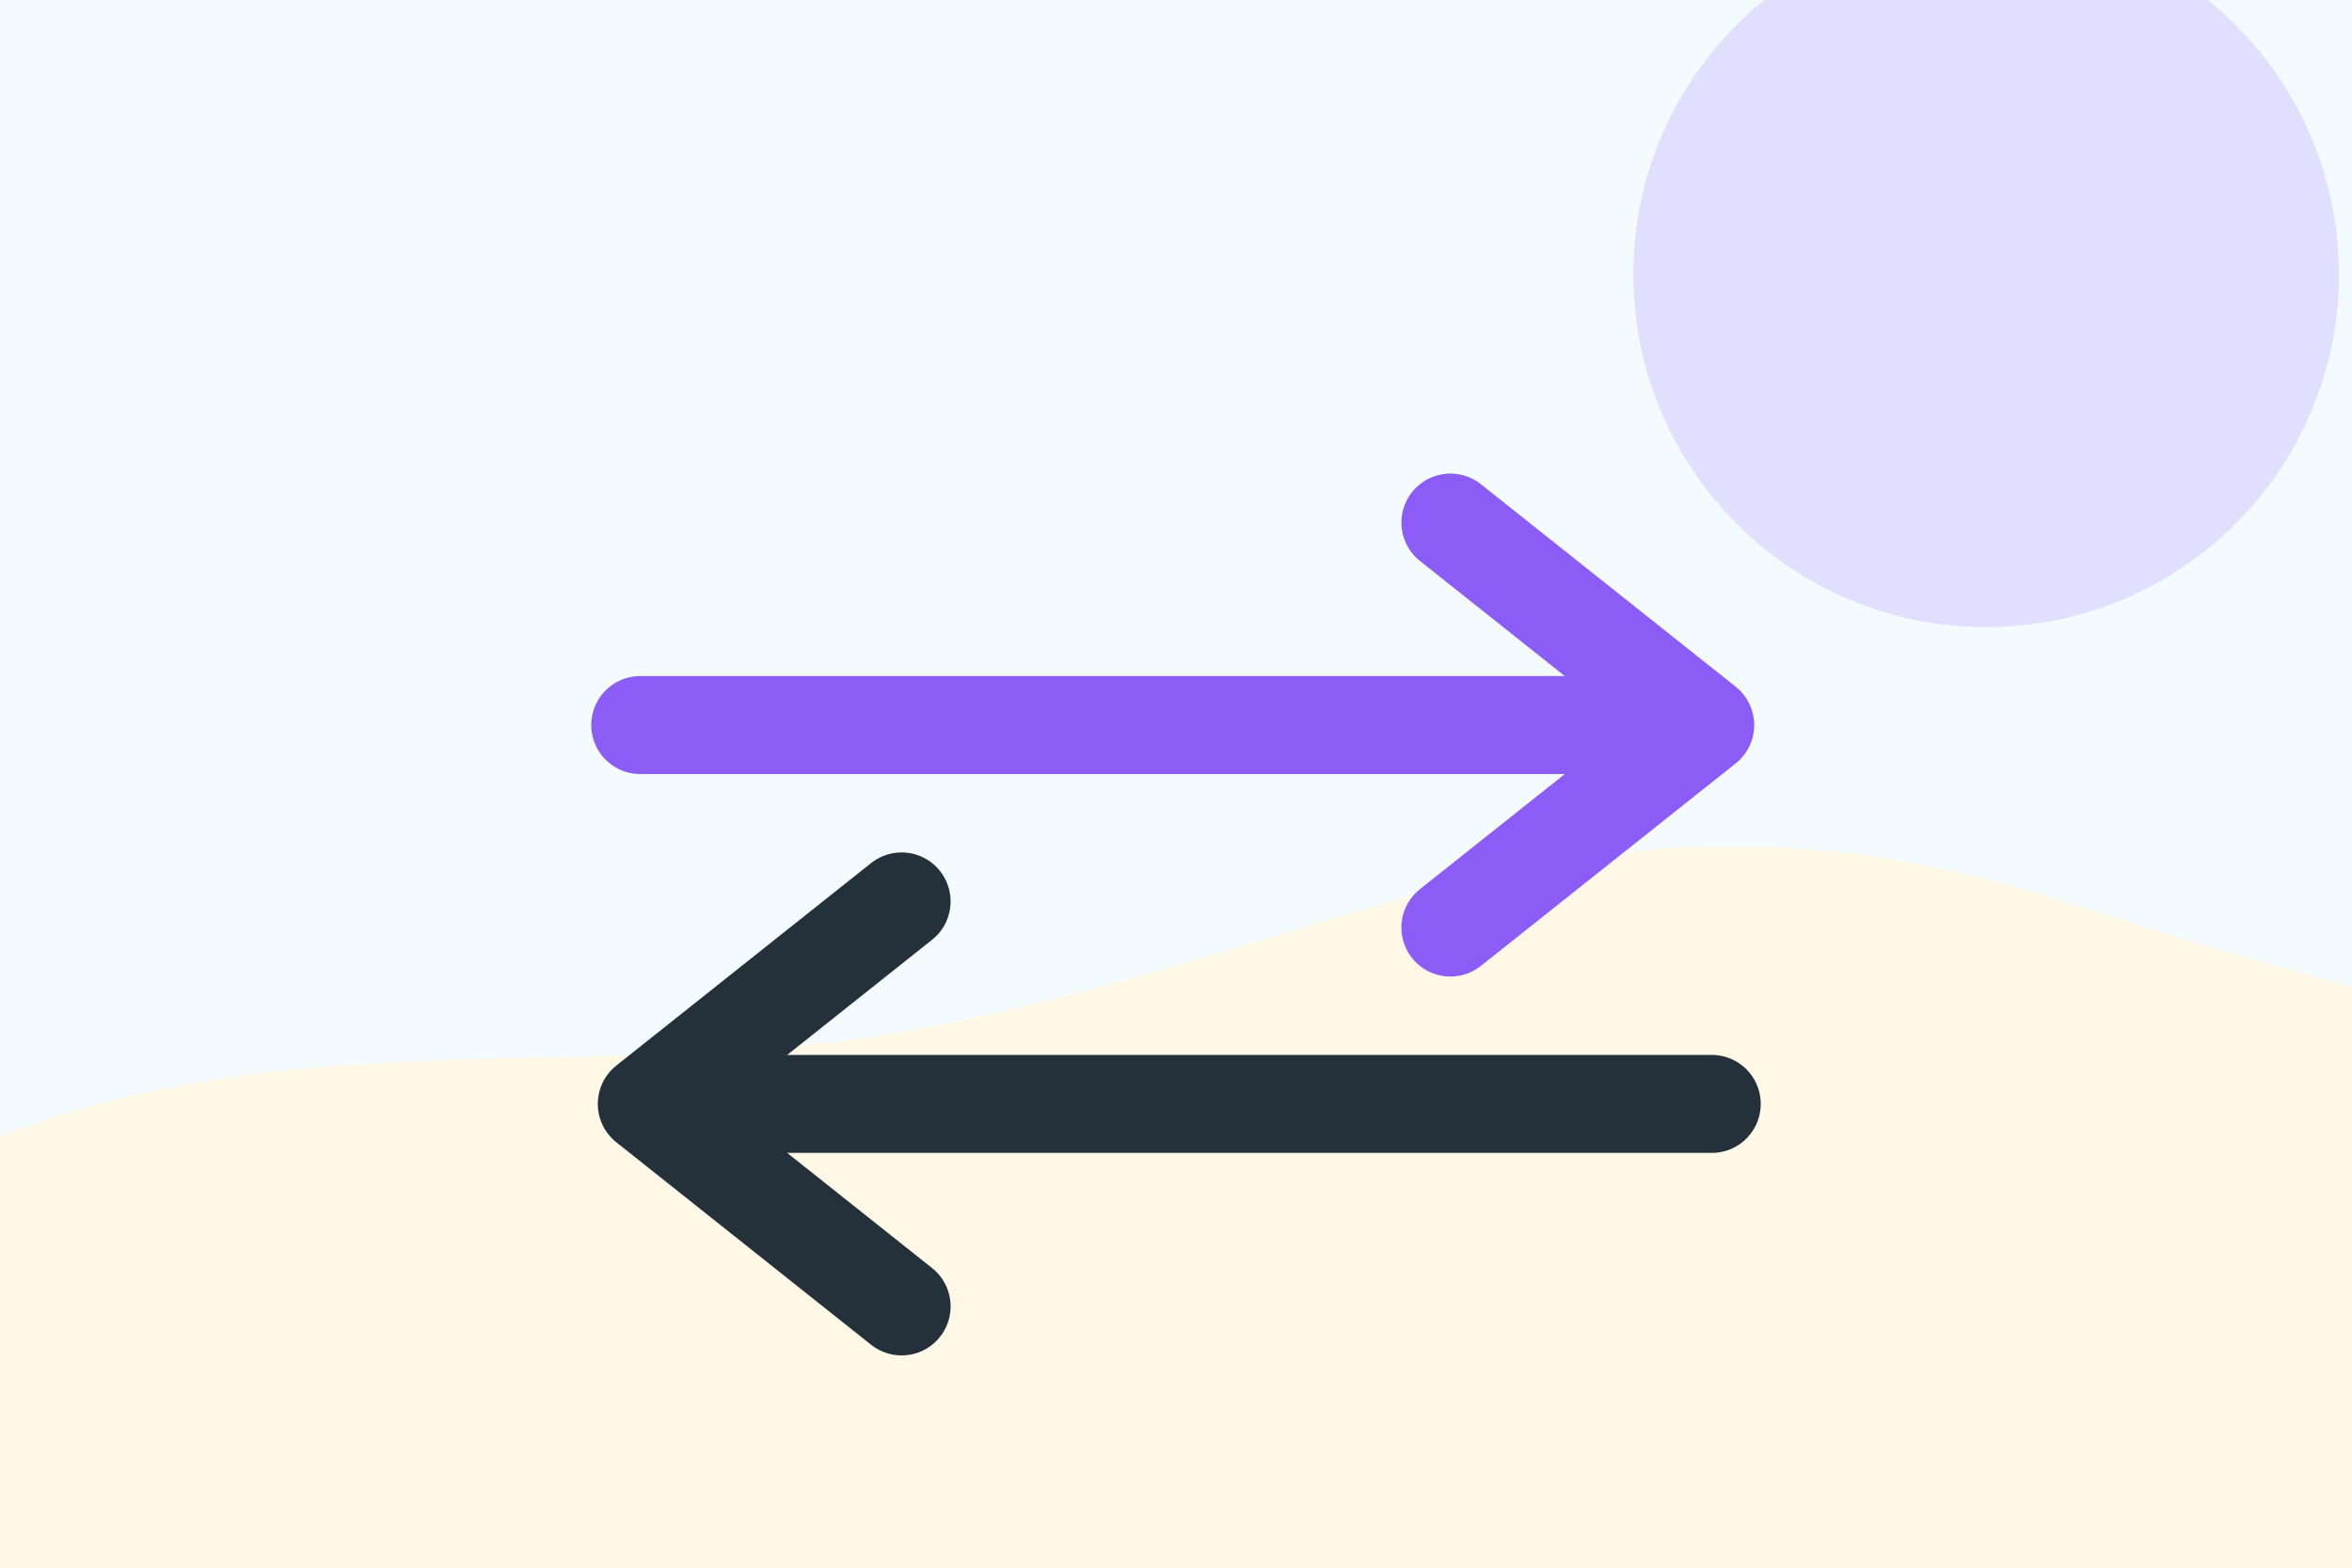
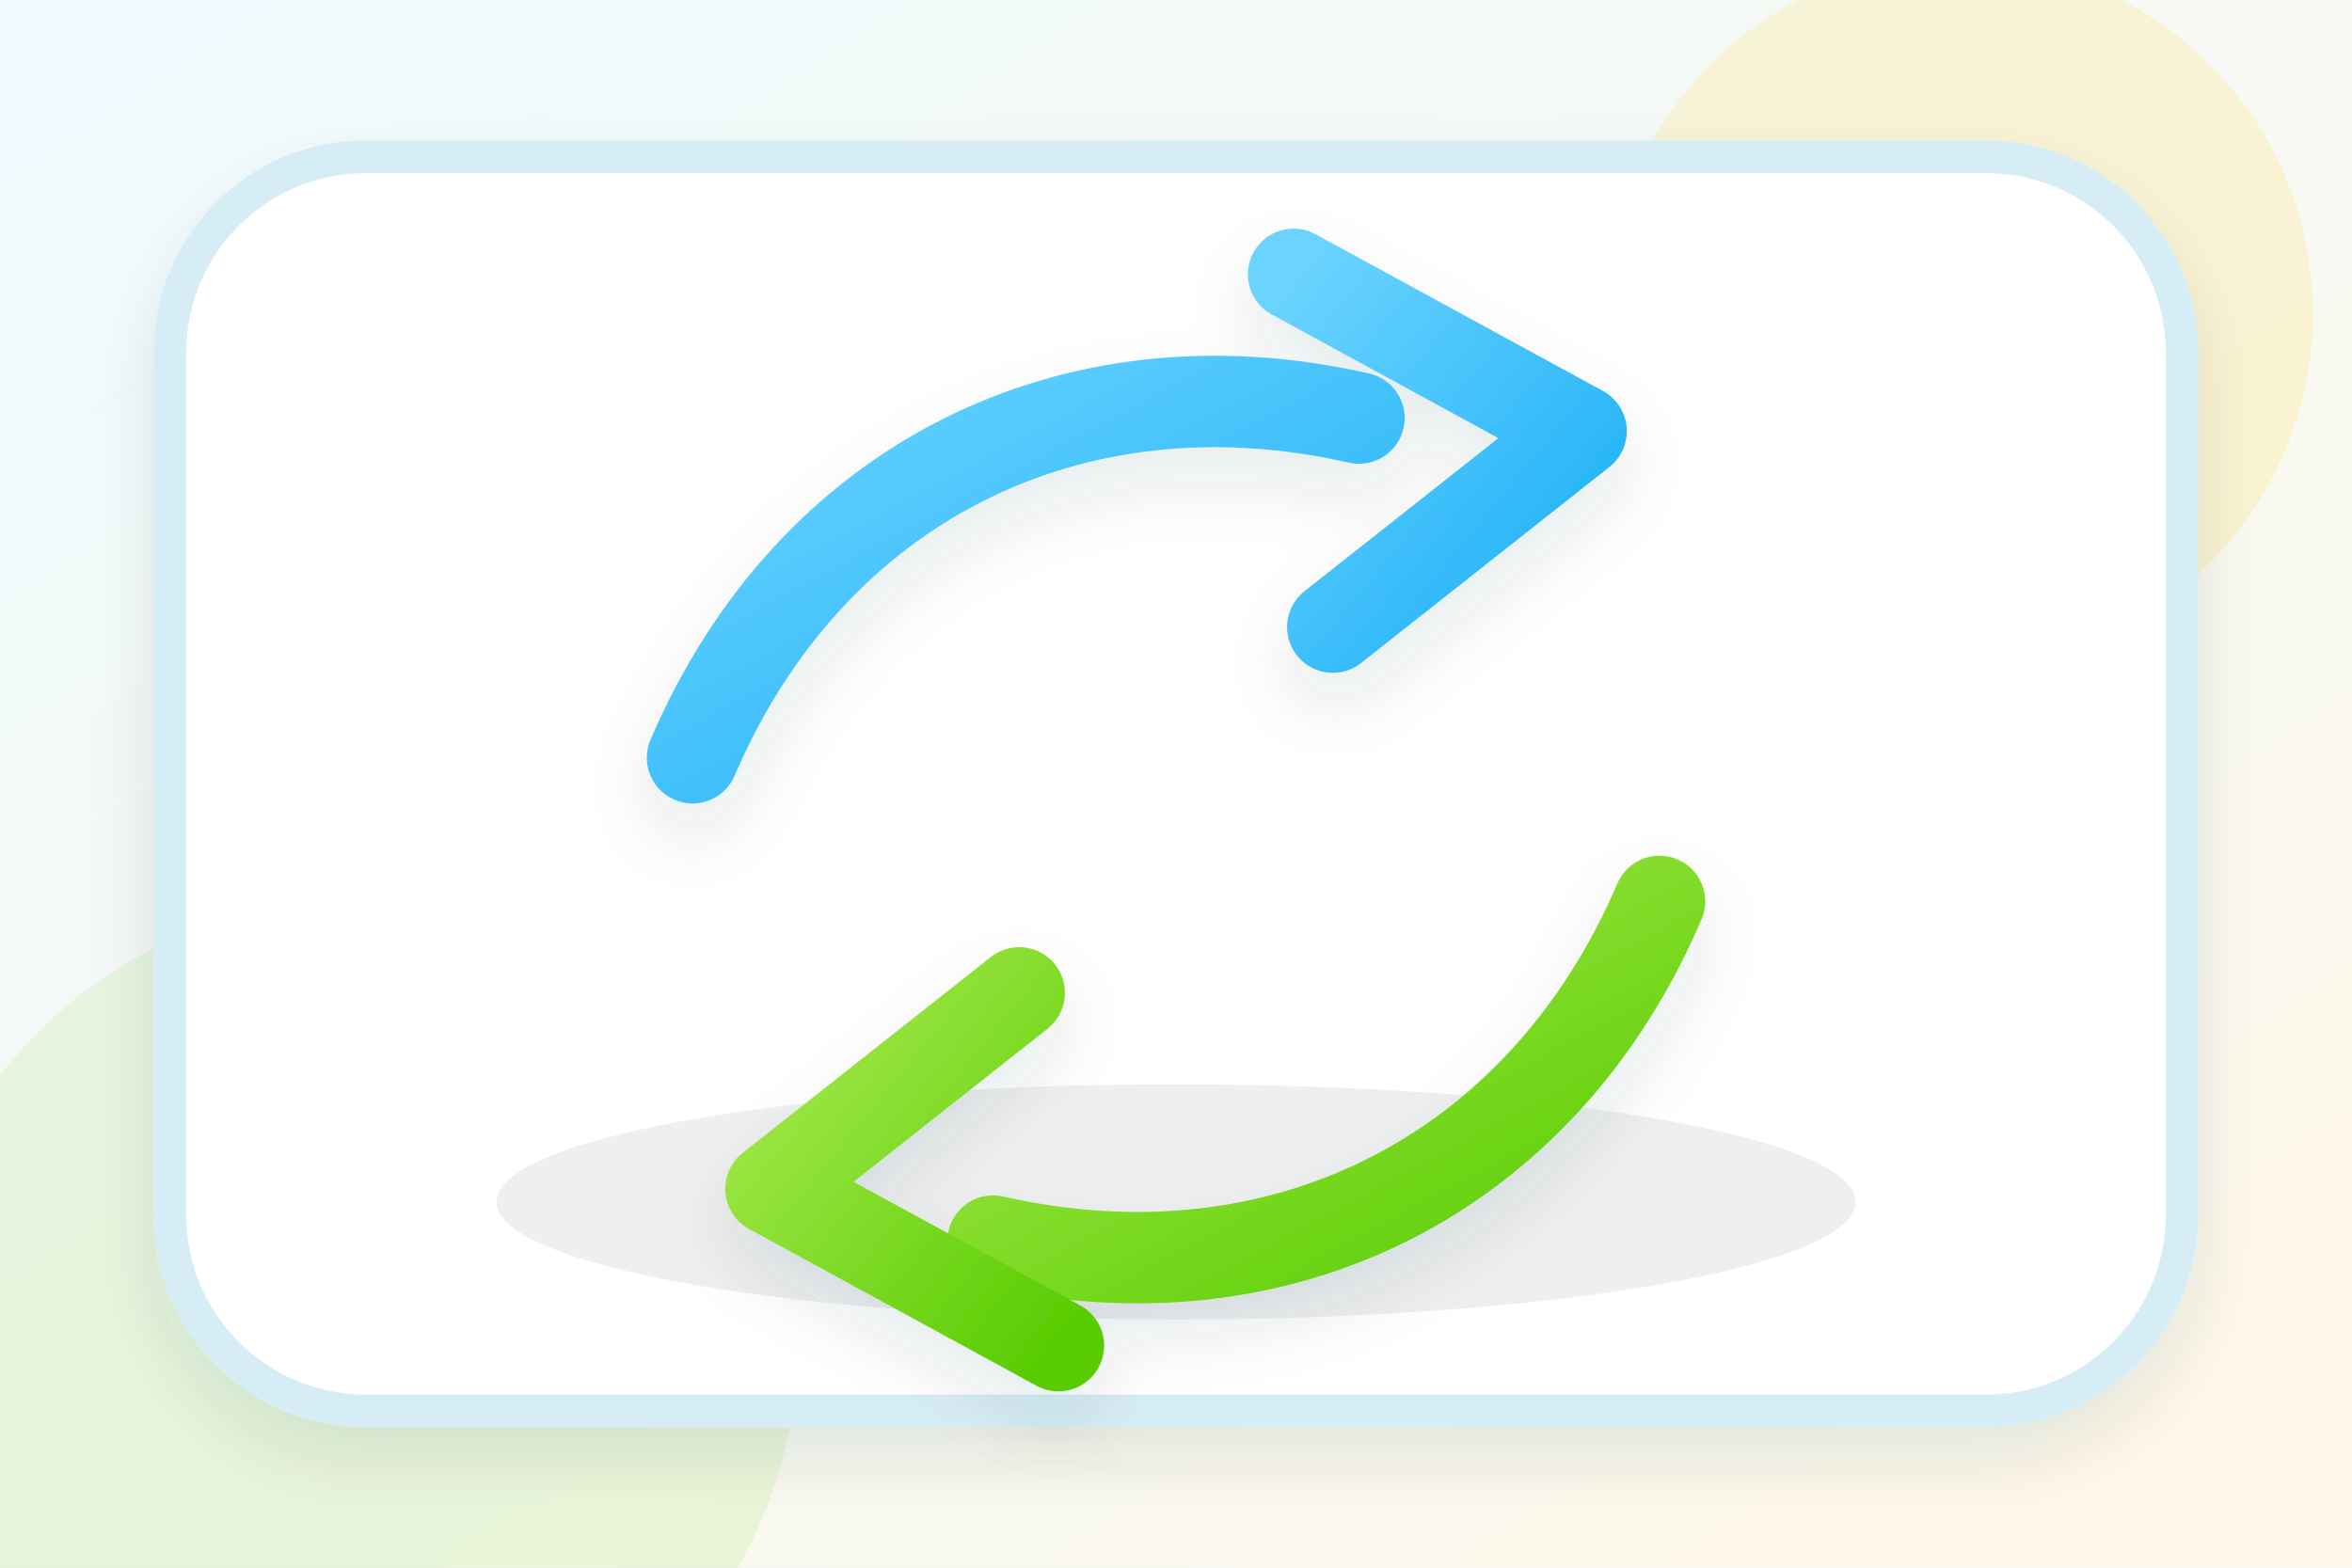
<svg xmlns="http://www.w3.org/2000/svg" viewBox="0 0 360 240" role="img" aria-labelledby="title desc">
-   <rect width="360" height="240" rx="0" fill="#f4fbff" />
-   <circle cx="304" cy="42" r="54" fill="#8b5cf6" opacity="0.18" />
-   <path d="M0 174c46-18 92-8 138-16 72-13 106-44 181-19 25 8 41 12 41 12v89H0z" fill="#fff8e7" />
-   <path d="M98 111h151" stroke="#8b5cf6" stroke-width="15" stroke-linecap="round" />
-   <path d="M222 80l39 31-39 31" fill="none" stroke="#8b5cf6" stroke-width="15" stroke-linecap="round" stroke-linejoin="round" />
-   <path d="M262 169H111" stroke="#24313a" stroke-width="15" stroke-linecap="round" />
-   <path d="M138 138l-39 31 39 31" fill="none" stroke="#24313a" stroke-width="15" stroke-linecap="round" stroke-linejoin="round" />
+   <defs>
+     <linearGradient id="w-bg" x1="0" y1="0" x2="1" y2="1">
+       <stop offset="0" stop-color="#effaff" />
+       <stop offset="1" stop-color="#fff8e8" />
+     </linearGradient>
+     <linearGradient id="w-blue" x1="0" y1="0" x2="1" y2="1">
+       <stop offset="0" stop-color="#6bd3ff" />
+       <stop offset="1" stop-color="#1cb0f6" />
+     </linearGradient>
+     <linearGradient id="w-green" x1="0" y1="0" x2="1" y2="1">
+       <stop offset="0" stop-color="#a7ea4e" />
+       <stop offset="1" stop-color="#58cc02" />
+     </linearGradient>
+     <linearGradient id="w-gold" x1="0" y1="0" x2="1" y2="1">
+       <stop offset="0" stop-color="#ffe37a" />
+       <stop offset="1" stop-color="#ffc800" />
+     </linearGradient>
+     <filter id="w-shadow" x="-20%" y="-20%" width="140%" height="150%">
+       <feDropShadow dx="0" dy="10" stdDeviation="10" flood-color="#24313a" flood-opacity="0.16" />
+     </filter>
+     <filter id="w-soft" x="-20%" y="-20%" width="140%" height="140%">
+       <feDropShadow dx="0" dy="5" stdDeviation="5" flood-color="#24313a" flood-opacity="0.10" />
+     </filter>
+   </defs>
+   <rect width="360" height="240" fill="url(#w-bg)" />
+   <circle cx="300" cy="48" r="54" fill="#ffc800" opacity="0.13" />
+   <circle cx="54" cy="206" r="68" fill="#58cc02" opacity="0.10" />
+   <rect x="26" y="24" width="308" height="192" rx="30" fill="#fff" stroke="#d7edf5" stroke-width="5" filter="url(#w-soft)" />
+   <ellipse cx="180" cy="184" rx="104" ry="18" fill="#24313a" opacity="0.08" />
+   <g transform="translate(180 124)" filter="url(#w-soft)">
+     <path d="M-74-8c18-42 58-62 102-52" stroke="url(#w-blue)" stroke-width="14" stroke-linecap="round" fill="none" />
+     <path d="M18-82l44 24-38 30" fill="none" stroke="url(#w-blue)" stroke-width="14" stroke-linecap="round" stroke-linejoin="round" />
+     <path d="M74 14c-18 42-58 62-102 52" stroke="url(#w-green)" stroke-width="14" stroke-linecap="round" fill="none" />
+     <path d="M-18 82l-44-24 38-30" fill="none" stroke="url(#w-green)" stroke-width="14" stroke-linecap="round" stroke-linejoin="round" />
+   </g>
</svg>
